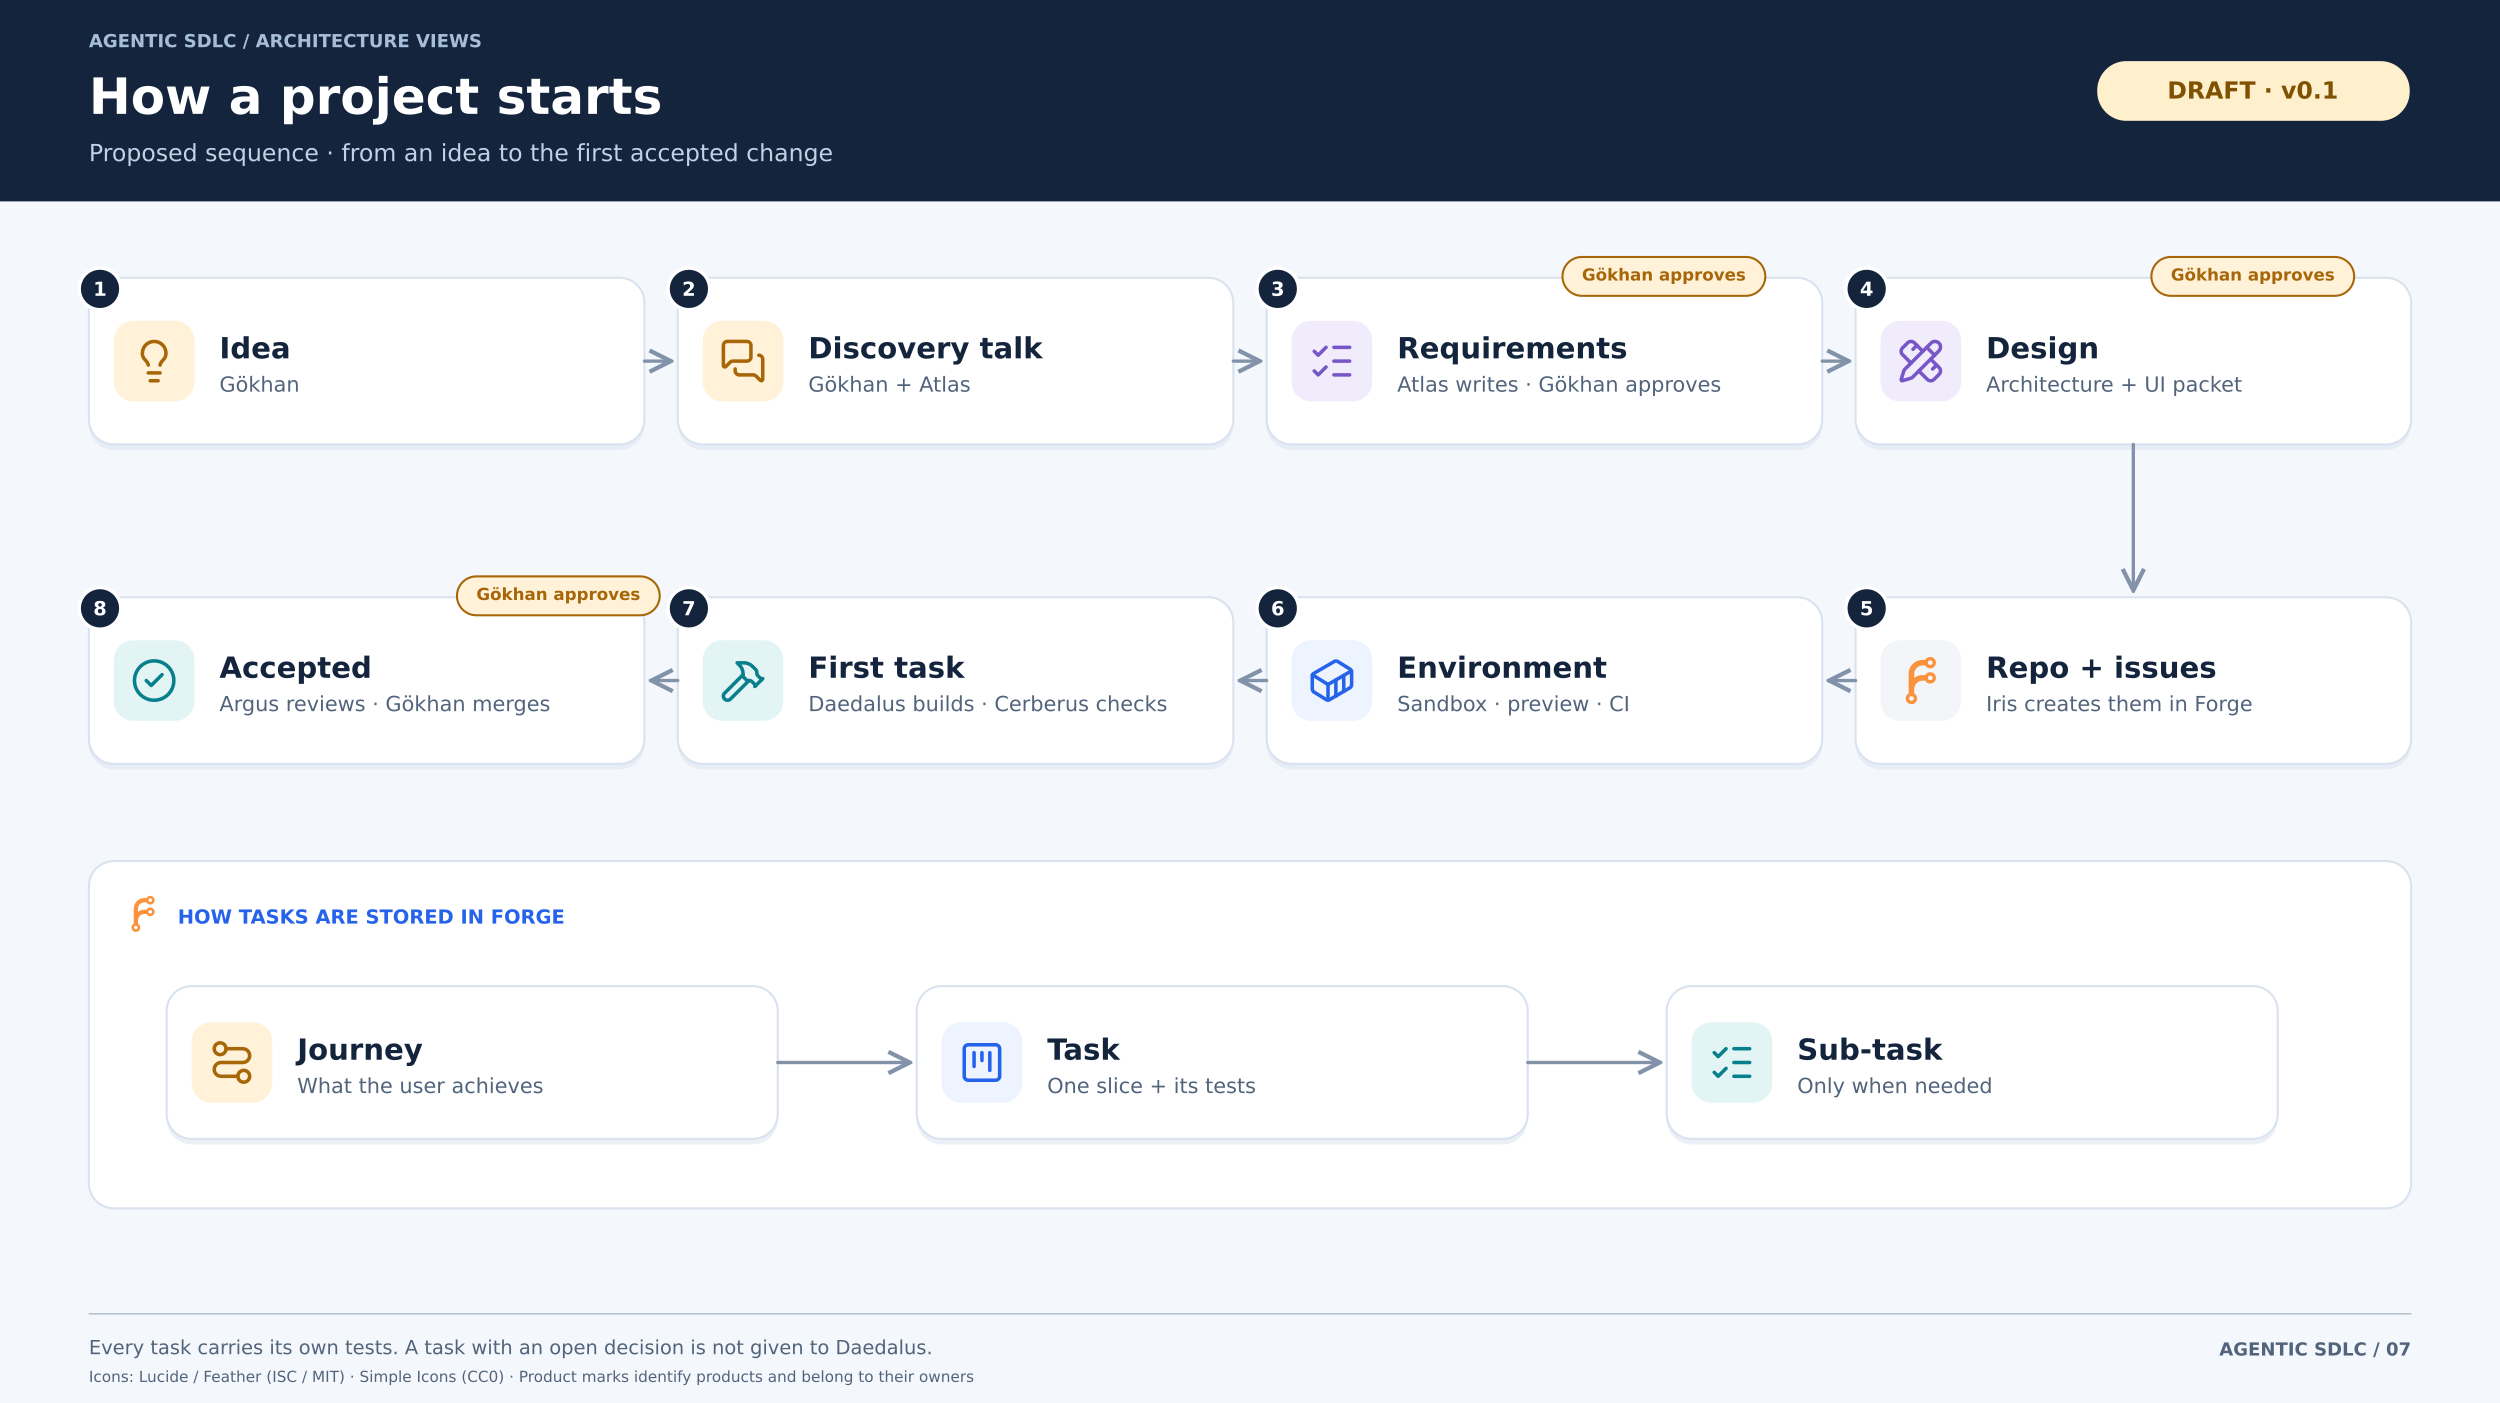
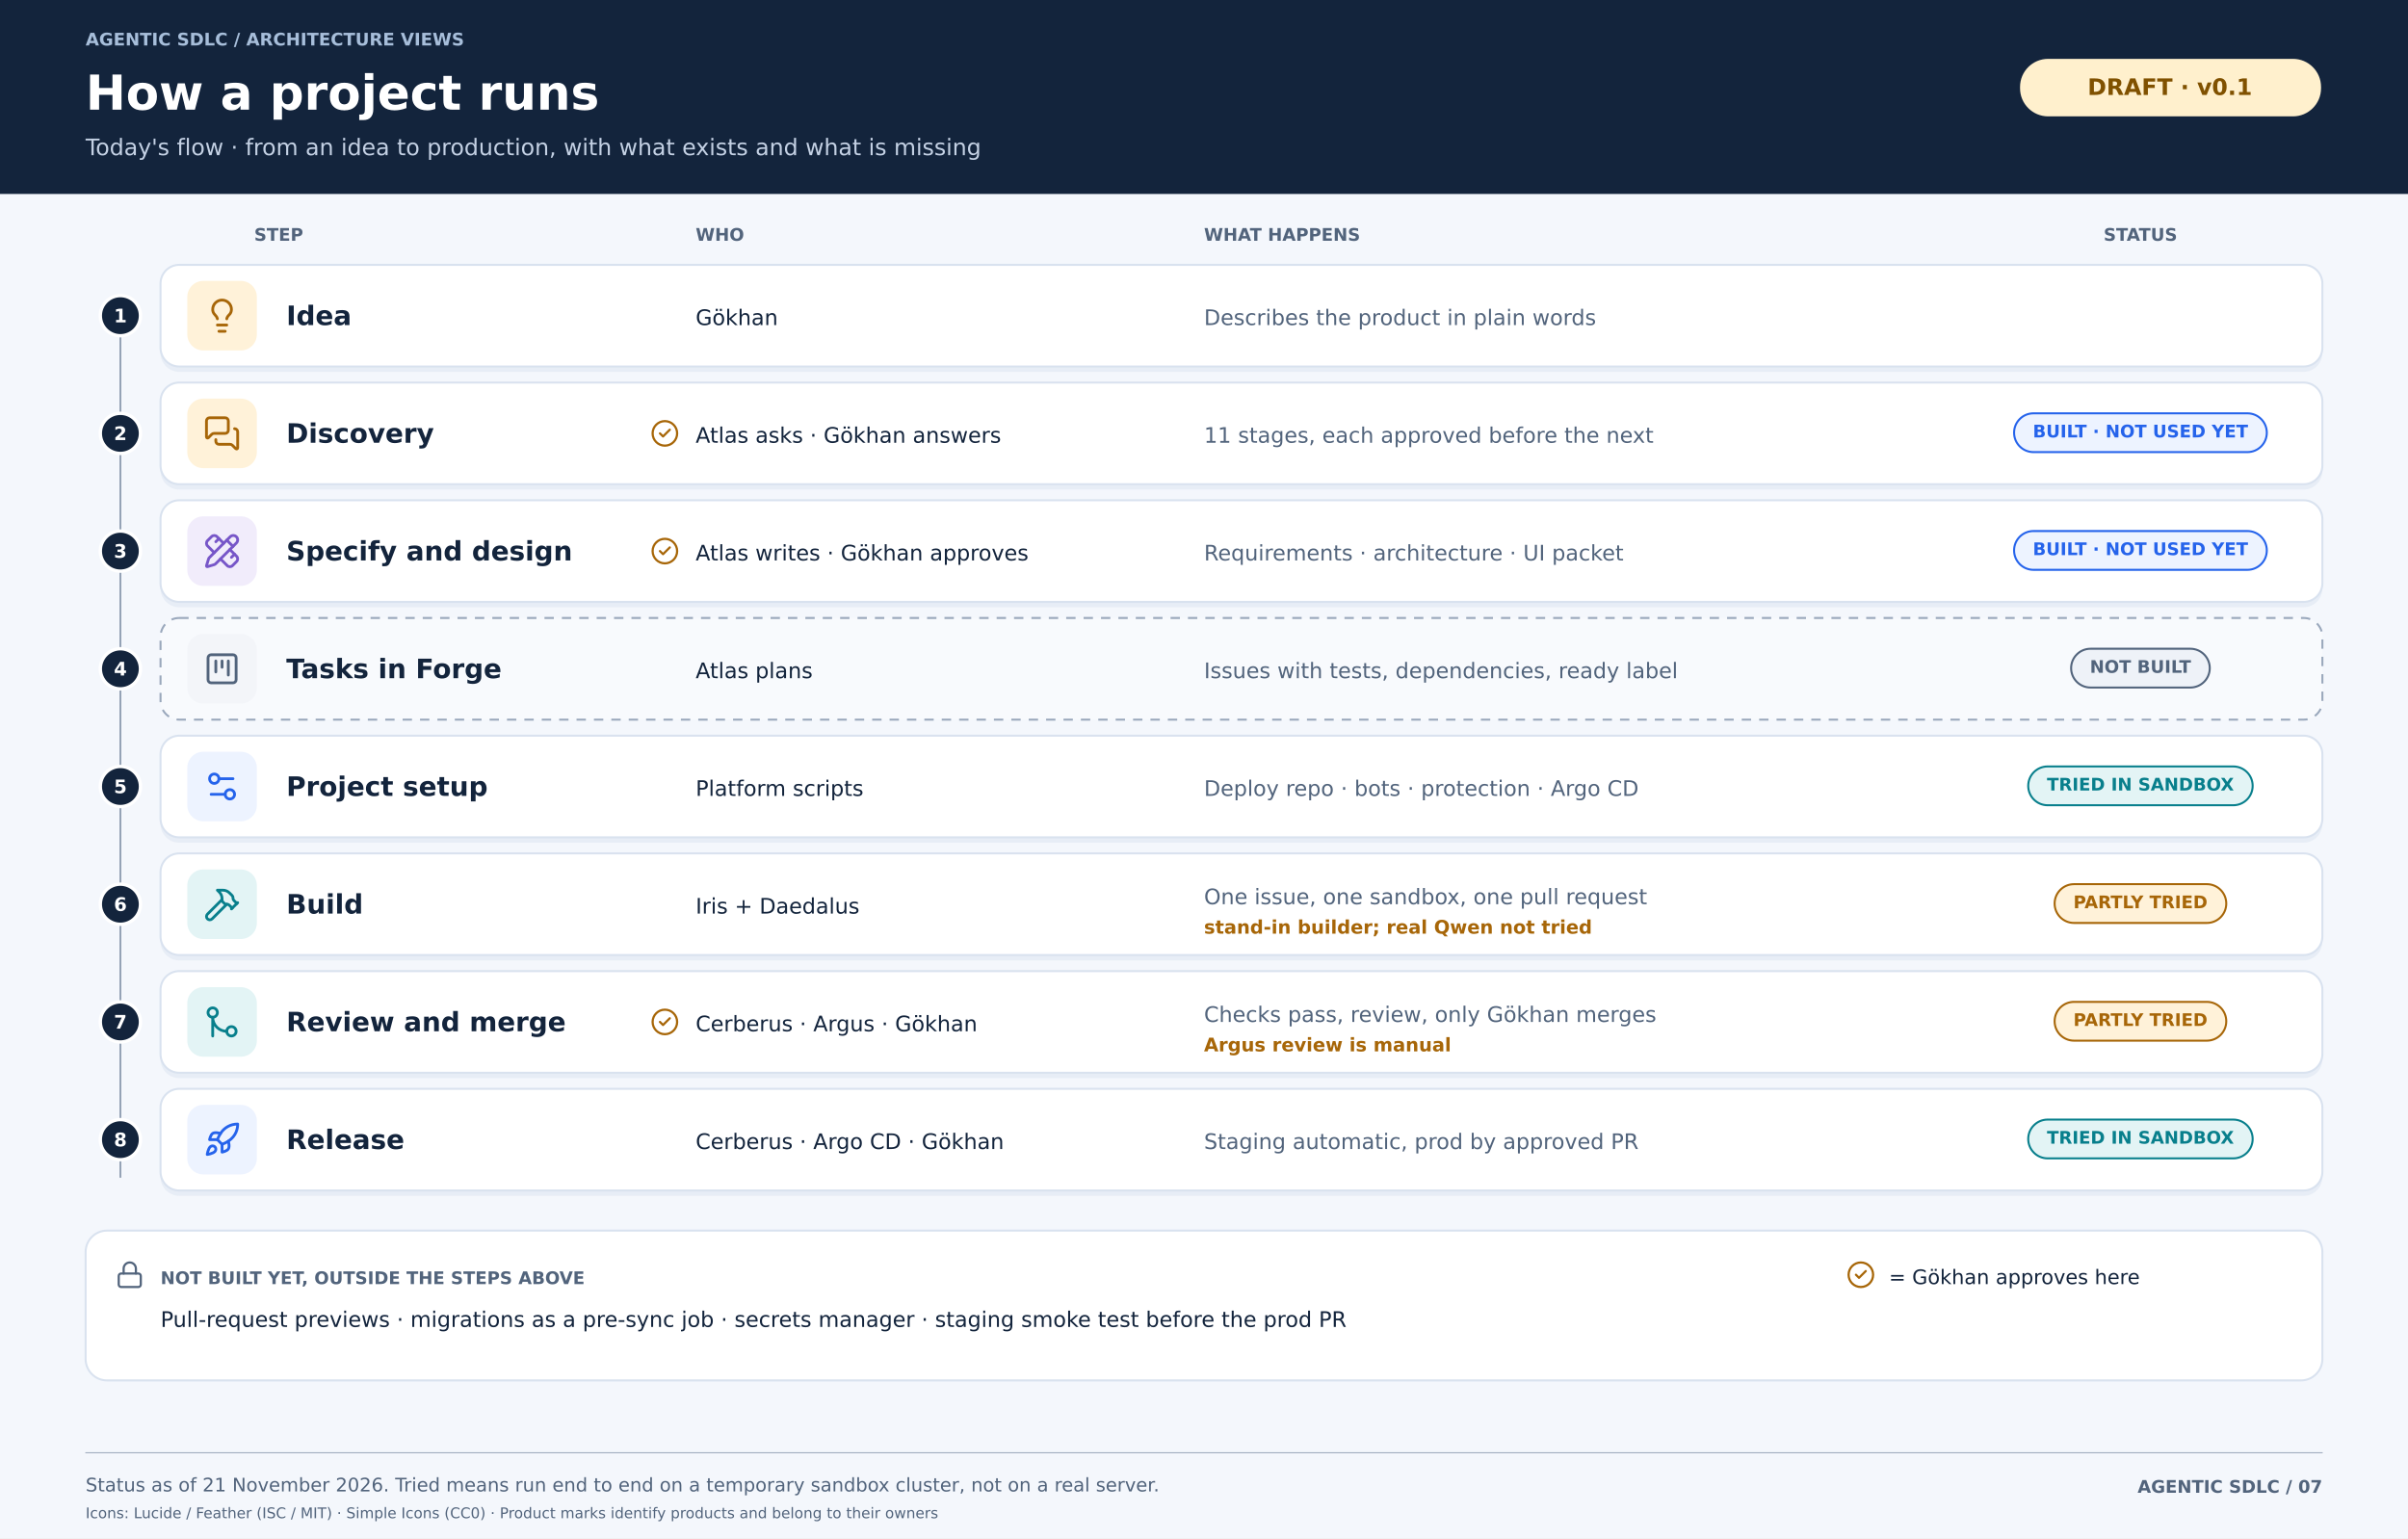
- <svg xmlns="http://www.w3.org/2000/svg" width="1800" height="1010" viewBox="0 0 1800 1010" role="img" aria-labelledby="title desc">
+ <svg xmlns="http://www.w3.org/2000/svg" width="1800" height="1150" viewBox="0 0 1800 1150" role="img" aria-labelledby="title desc">
  <defs>
    <marker id="blue" viewBox="0 0 10 10" refX="9" refY="5" markerWidth="8" markerHeight="8" orient="auto-start-reverse">
      <path d="M 1 1 L 9 5 L 1 9" fill="none" stroke="#2563EB" stroke-width="1.6" />
    </marker>
    <marker id="teal" viewBox="0 0 10 10" refX="9" refY="5" markerWidth="8" markerHeight="8" orient="auto-start-reverse">
      <path d="M 1 1 L 9 5 L 1 9" fill="none" stroke="#087F8C" stroke-width="1.6" />
    </marker>
    <marker id="purple" viewBox="0 0 10 10" refX="9" refY="5" markerWidth="8" markerHeight="8" orient="auto-start-reverse">
      <path d="M 1 1 L 9 5 L 1 9" fill="none" stroke="#7756C8" stroke-width="1.6" />
    </marker>
    <marker id="gray" viewBox="0 0 10 10" refX="9" refY="5" markerWidth="8" markerHeight="8" orient="auto-start-reverse">
      <path d="M 1 1 L 9 5 L 1 9" fill="none" stroke="#8292A8" stroke-width="1.6" />
    </marker>
    <marker id="amber" viewBox="0 0 10 10" refX="9" refY="5" markerWidth="8" markerHeight="8" orient="auto-start-reverse">
      <path d="M 1 1 L 9 5 L 1 9" fill="none" stroke="#A76608" stroke-width="1.6" />
    </marker>
  </defs>
-   <rect x="0" y="0" width="1800" height="1010" rx="0" fill="#F4F7FC" stroke="none" stroke-width="1.5" />
+   <rect x="0" y="0" width="1800" height="1150" rx="0" fill="#F4F7FC" stroke="none" stroke-width="1.5" />
  <rect x="0" y="0" width="1800" height="145" rx="0" fill="#13243C" stroke="none" stroke-width="1.5" />
  <text x="64" y="34" font-family="DejaVu Sans, sans-serif" font-size="13" fill="#A7BEDA" font-weight="700" text-anchor="start">AGENTIC SDLC  /  ARCHITECTURE VIEWS</text>
-   <text x="64" y="82" font-family="DejaVu Sans, sans-serif" font-size="36" fill="#FFFFFF" font-weight="700" text-anchor="start">How a project starts</text>
-   <text x="64" y="116" font-family="DejaVu Sans, sans-serif" font-size="17" fill="#C4D1E4" font-weight="400" text-anchor="start">Proposed sequence · from an idea to the first accepted change</text>
+   <text x="64" y="82" font-family="DejaVu Sans, sans-serif" font-size="36" fill="#FFFFFF" font-weight="700" text-anchor="start">How a project runs</text>
+   <text x="64" y="116" font-family="DejaVu Sans, sans-serif" font-size="17" fill="#C4D1E4" font-weight="400" text-anchor="start">Today's flow · from an idea to production, with what exists and what is missing</text>
  <rect x="1510" y="44" width="225" height="43" rx="21" fill="#FFF0CD" stroke="none" stroke-width="1.5" />
  <text x="1622" y="71" font-family="DejaVu Sans, sans-serif" font-size="17" fill="#805100" font-weight="700" text-anchor="middle">DRAFT · v0.1</text>
-   <rect x="64" y="204" width="400" height="120" rx="18" fill="#E1E8F2" opacity=".65" />
-   <rect x="64" y="200" width="400" height="120" rx="18" fill="#FFFFFF" stroke="#D9E2EF" stroke-width="1.5" />
-   <rect x="82" y="231.0" width="58" height="58" rx="14" fill="#FFF2D9" stroke="none" stroke-width="1.5" />
-   <svg x="94" y="243.0" width="34" height="34" viewBox="0 0 24 24" fill="none" stroke="#A76608" stroke-width="1.8" stroke-linecap="round" stroke-linejoin="round">
+   <text x="190" y="180" font-family="DejaVu Sans, sans-serif" font-size="13" fill="#52647C" font-weight="700" text-anchor="start">STEP</text>
+   <text x="520" y="180" font-family="DejaVu Sans, sans-serif" font-size="13" fill="#52647C" font-weight="700" text-anchor="start">WHO</text>
+   <text x="900" y="180" font-family="DejaVu Sans, sans-serif" font-size="13" fill="#52647C" font-weight="700" text-anchor="start">WHAT HAPPENS</text>
+   <text x="1600" y="180" font-family="DejaVu Sans, sans-serif" font-size="13" fill="#52647C" font-weight="700" text-anchor="middle">STATUS</text>
+   <path d="M90 230 V880" fill="none" stroke="#8292A8" stroke-width="1.2" stroke-linecap="round" stroke-linejoin="round" />
+   <rect x="120" y="202" width="1616" height="76" rx="14" fill="#E1E8F2" opacity=".65" />
+   <rect x="120" y="198" width="1616" height="76" rx="14" fill="#FFFFFF" stroke="#D9E2EF" stroke-width="1.5" />
+   <circle cx="90" cy="236" r="15" fill="#13243C" stroke="#FFFFFF" stroke-width="2.5" />
+   <text x="90" y="241" font-family="DejaVu Sans, sans-serif" font-size="14" fill="#FFFFFF" font-weight="700" text-anchor="middle">1</text>
+   <rect x="140" y="210" width="52" height="52" rx="12" fill="#FFF2D9" stroke="none" stroke-width="1.5" />
+   <svg x="152" y="222" width="28" height="28" viewBox="0 0 24 24" fill="none" stroke="#A76608" stroke-width="1.8" stroke-linecap="round" stroke-linejoin="round">
    <path d="M15 14c.2-1 .7-1.7 1.5-2.5 1-.9 1.5-2.2 1.5-3.5A6 6 0 0 0 6 8c0 1 .2 2.2 1.5 3.5.7.7 1.3 1.5 1.5 2.5" />
    <path d="M9 18h6" />
    <path d="M10 22h4" />
  </svg>
-   <text x="158" y="258.0" font-family="DejaVu Sans, sans-serif" font-size="21" fill="#13243C" font-weight="700" text-anchor="start">Idea</text>
-   <text x="158" y="282.0" font-family="DejaVu Sans, sans-serif" font-size="15" fill="#52647C" font-weight="400" text-anchor="start">Gökhan</text>
-   <circle cx="72" cy="208" r="15" fill="#13243C" stroke="#FFFFFF" stroke-width="2.5" />
-   <text x="72" y="213" font-family="DejaVu Sans, sans-serif" font-size="14" fill="#FFFFFF" font-weight="700" text-anchor="middle">1</text>
-   <rect x="488" y="204" width="400" height="120" rx="18" fill="#E1E8F2" opacity=".65" />
-   <rect x="488" y="200" width="400" height="120" rx="18" fill="#FFFFFF" stroke="#D9E2EF" stroke-width="1.5" />
-   <rect x="506" y="231.0" width="58" height="58" rx="14" fill="#FFF2D9" stroke="none" stroke-width="1.5" />
-   <svg x="518" y="243.0" width="34" height="34" viewBox="0 0 24 24" fill="none" stroke="#A76608" stroke-width="1.8" stroke-linecap="round" stroke-linejoin="round">
+   <text x="214" y="243" font-family="DejaVu Sans, sans-serif" font-size="20" fill="#13243C" font-weight="700" text-anchor="start">Idea</text>
+   <text x="520" y="243" font-family="DejaVu Sans, sans-serif" font-size="16" fill="#13243C" font-weight="400" text-anchor="start">Gökhan</text>
+   <text x="900" y="243" font-family="DejaVu Sans, sans-serif" font-size="16" fill="#52647C" font-weight="400" text-anchor="start">Describes the product in plain words</text>
+   <rect x="120" y="290" width="1616" height="76" rx="14" fill="#E1E8F2" opacity=".65" />
+   <rect x="120" y="286" width="1616" height="76" rx="14" fill="#FFFFFF" stroke="#D9E2EF" stroke-width="1.5" />
+   <circle cx="90" cy="324" r="15" fill="#13243C" stroke="#FFFFFF" stroke-width="2.5" />
+   <text x="90" y="329" font-family="DejaVu Sans, sans-serif" font-size="14" fill="#FFFFFF" font-weight="700" text-anchor="middle">2</text>
+   <rect x="140" y="298" width="52" height="52" rx="12" fill="#FFF2D9" stroke="none" stroke-width="1.5" />
+   <svg x="152" y="310" width="28" height="28" viewBox="0 0 24 24" fill="none" stroke="#A76608" stroke-width="1.8" stroke-linecap="round" stroke-linejoin="round">
    <path d="M16 10a2 2 0 0 1-2 2H6.828a2 2 0 0 0-1.414.586l-2.202 2.202A.71.71 0 0 1 2 14.286V4a2 2 0 0 1 2-2h10a2 2 0 0 1 2 2z" />
    <path d="M20 9a2 2 0 0 1 2 2v10.286a.71.71 0 0 1-1.212.502l-2.202-2.202A2 2 0 0 0 17.172 19H10a2 2 0 0 1-2-2v-1" />
  </svg>
-   <text x="582" y="258.0" font-family="DejaVu Sans, sans-serif" font-size="21" fill="#13243C" font-weight="700" text-anchor="start">Discovery talk</text>
-   <text x="582" y="282.0" font-family="DejaVu Sans, sans-serif" font-size="15" fill="#52647C" font-weight="400" text-anchor="start">Gökhan + Atlas</text>
-   <circle cx="496" cy="208" r="15" fill="#13243C" stroke="#FFFFFF" stroke-width="2.5" />
-   <text x="496" y="213" font-family="DejaVu Sans, sans-serif" font-size="14" fill="#FFFFFF" font-weight="700" text-anchor="middle">2</text>
-   <rect x="912" y="204" width="400" height="120" rx="18" fill="#E1E8F2" opacity=".65" />
-   <rect x="912" y="200" width="400" height="120" rx="18" fill="#FFFFFF" stroke="#D9E2EF" stroke-width="1.5" />
-   <rect x="930" y="231.0" width="58" height="58" rx="14" fill="#F1ECFB" stroke="none" stroke-width="1.5" />
-   <svg x="942" y="243.0" width="34" height="34" viewBox="0 0 24 24" fill="none" stroke="#7756C8" stroke-width="1.8" stroke-linecap="round" stroke-linejoin="round">
-     <path d="M13 5h8" />
-     <path d="M13 12h8" />
-     <path d="M13 19h8" />
-     <path d="m3 17 2 2 4-4" />
-     <path d="m3 7 2 2 4-4" />
-   </svg>
-   <text x="1006" y="258.0" font-family="DejaVu Sans, sans-serif" font-size="21" fill="#13243C" font-weight="700" text-anchor="start">Requirements</text>
-   <text x="1006" y="282.0" font-family="DejaVu Sans, sans-serif" font-size="15" fill="#52647C" font-weight="400" text-anchor="start">Atlas writes · Gökhan approves</text>
-   <circle cx="920" cy="208" r="15" fill="#13243C" stroke="#FFFFFF" stroke-width="2.5" />
-   <text x="920" y="213" font-family="DejaVu Sans, sans-serif" font-size="14" fill="#FFFFFF" font-weight="700" text-anchor="middle">3</text>
-   <rect x="1336" y="204" width="400" height="120" rx="18" fill="#E1E8F2" opacity=".65" />
-   <rect x="1336" y="200" width="400" height="120" rx="18" fill="#FFFFFF" stroke="#D9E2EF" stroke-width="1.5" />
-   <rect x="1354" y="231.0" width="58" height="58" rx="14" fill="#F1ECFB" stroke="none" stroke-width="1.5" />
-   <svg x="1366" y="243.0" width="34" height="34" viewBox="0 0 24 24" fill="none" stroke="#7756C8" stroke-width="1.8" stroke-linecap="round" stroke-linejoin="round">
+   <text x="214" y="331" font-family="DejaVu Sans, sans-serif" font-size="20" fill="#13243C" font-weight="700" text-anchor="start">Discovery</text>
+   <text x="520" y="331" font-family="DejaVu Sans, sans-serif" font-size="16" fill="#13243C" font-weight="400" text-anchor="start">Atlas asks · Gökhan answers</text>
+   <text x="900" y="331" font-family="DejaVu Sans, sans-serif" font-size="16" fill="#52647C" font-weight="400" text-anchor="start">11 stages, each approved before the next</text>
+   <rect x="1505.539" y="309" width="188.922" height="29" rx="14.5" fill="#EDF3FF" stroke="#2563EB" stroke-width="1.5" />
+   <text x="1600" y="327" font-family="DejaVu Sans, sans-serif" font-size="13" fill="#2563EB" font-weight="700" text-anchor="middle">BUILT · NOT USED YET</text>
+   <rect x="120" y="378" width="1616" height="76" rx="14" fill="#E1E8F2" opacity=".65" />
+   <rect x="120" y="374" width="1616" height="76" rx="14" fill="#FFFFFF" stroke="#D9E2EF" stroke-width="1.5" />
+   <circle cx="90" cy="412" r="15" fill="#13243C" stroke="#FFFFFF" stroke-width="2.5" />
+   <text x="90" y="417" font-family="DejaVu Sans, sans-serif" font-size="14" fill="#FFFFFF" font-weight="700" text-anchor="middle">3</text>
+   <rect x="140" y="386" width="52" height="52" rx="12" fill="#F1ECFB" stroke="none" stroke-width="1.5" />
+   <svg x="152" y="398" width="28" height="28" viewBox="0 0 24 24" fill="none" stroke="#7756C8" stroke-width="1.8" stroke-linecap="round" stroke-linejoin="round">
    <path d="M13 7 8.7 2.7a2.41 2.41 0 0 0-3.4 0L2.7 5.3a2.41 2.41 0 0 0 0 3.4L7 13" />
    <path d="m8 6 2-2" />
    <path d="m18 16 2-2" />
    <path d="m17 11 4.3 4.3c.94.94.94 2.46 0 3.4l-2.6 2.6c-.94.94-2.46.94-3.4 0L11 17" />
    <path d="M21.174 6.812a1 1 0 0 0-3.986-3.987L3.842 16.174a2 2 0 0 0-.5.83l-1.321 4.352a.5.5 0 0 0 .623.622l4.353-1.32a2 2 0 0 0 .83-.497z" />
    <path d="m15 5 4 4" />
  </svg>
-   <text x="1430" y="258.0" font-family="DejaVu Sans, sans-serif" font-size="21" fill="#13243C" font-weight="700" text-anchor="start">Design</text>
-   <text x="1430" y="282.0" font-family="DejaVu Sans, sans-serif" font-size="15" fill="#52647C" font-weight="400" text-anchor="start">Architecture + UI packet</text>
-   <circle cx="1344" cy="208" r="15" fill="#13243C" stroke="#FFFFFF" stroke-width="2.5" />
-   <text x="1344" y="213" font-family="DejaVu Sans, sans-serif" font-size="14" fill="#FFFFFF" font-weight="700" text-anchor="middle">4</text>
-   <rect x="1336" y="434" width="400" height="120" rx="18" fill="#E1E8F2" opacity=".65" />
-   <rect x="1336" y="430" width="400" height="120" rx="18" fill="#FFFFFF" stroke="#D9E2EF" stroke-width="1.5" />
-   <rect x="1354" y="461.0" width="58" height="58" rx="14" fill="#F3F5F9" stroke="none" stroke-width="1.5" />
-   <svg x="1366" y="473.0" width="34" height="34" viewBox="0 0 24 24" fill="#FB923C">
-     <path d="M16.777 0c1.602 0 2.9 1.299 2.9 2.901s-1.299 2.9-2.9 2.9c-1.085 0-2.031-.596-2.529-1.479H12.91c-2.332 0-4.227 1.872-4.265 4.195l-.001 2.118a7.076 7.076 0 0 1 4.148-1.421l.118-.001 1.339 0c.497-.883 1.443-1.479 2.529-1.479 1.602 0 2.9 1.299 2.9 2.901s-1.299 2.9-2.9 2.9c-1.085 0-2.031-.596-2.529-1.479H12.91c-2.332 0-4.227 1.872-4.265 4.195l-.001 2.319c.883.497 1.479 1.443 1.479 2.529 0 1.602-1.299 2.901-2.901 2.901-1.602 0-2.9-1.299-2.9-2.901 0-1.085.596-2.031 1.479-2.529l-0-9.983c0-3.887 3.119-7.045 6.992-7.108l.118-.001h1.339C14.746.596 15.692 0 16.777 0ZM7.223 19.905c-.66 0-1.194.535-1.194 1.194s.535 1.194 1.194 1.194 1.194-.535 1.194-1.194-.535-1.194-1.194-1.194Zm9.555-10.464c-.66 0-1.194.535-1.194 1.194s.535 1.194 1.194 1.194c.66 0 1.194-.535 1.194-1.194s-.535-1.194-1.194-1.194Zm0-7.735c-.66 0-1.194.535-1.194 1.194s.535 1.194 1.194 1.194c.66 0 1.194-.535 1.194-1.194s-.535-1.194-1.194-1.194Z" />
-   </svg>
-   <text x="1430" y="488.0" font-family="DejaVu Sans, sans-serif" font-size="21" fill="#13243C" font-weight="700" text-anchor="start">Repo + issues</text>
-   <text x="1430" y="512.0" font-family="DejaVu Sans, sans-serif" font-size="15" fill="#52647C" font-weight="400" text-anchor="start">Iris creates them in Forge</text>
-   <circle cx="1344" cy="438" r="15" fill="#13243C" stroke="#FFFFFF" stroke-width="2.5" />
-   <text x="1344" y="443" font-family="DejaVu Sans, sans-serif" font-size="14" fill="#FFFFFF" font-weight="700" text-anchor="middle">5</text>
-   <rect x="912" y="434" width="400" height="120" rx="18" fill="#E1E8F2" opacity=".65" />
-   <rect x="912" y="430" width="400" height="120" rx="18" fill="#FFFFFF" stroke="#D9E2EF" stroke-width="1.5" />
-   <rect x="930" y="461.0" width="58" height="58" rx="14" fill="#EDF3FF" stroke="none" stroke-width="1.5" />
-   <svg x="942" y="473.0" width="34" height="34" viewBox="0 0 24 24" fill="none" stroke="#2563EB" stroke-width="1.8" stroke-linecap="round" stroke-linejoin="round">
-     <path d="M22 7.7c0-.6-.4-1.2-.8-1.5l-6.3-3.9a1.72 1.72 0 0 0-1.7 0l-10.3 6c-.5.2-.9.8-.9 1.4v6.6c0 .5.4 1.2.8 1.5l6.3 3.9a1.72 1.72 0 0 0 1.7 0l10.3-6c.5-.3.9-1 .9-1.5Z" />
-     <path d="M10 21.9V14L2.1 9.1" />
-     <path d="m10 14 11.9-6.9" />
-     <path d="M14 19.8v-8.1" />
-     <path d="M18 17.5V9.4" />
-   </svg>
-   <text x="1006" y="488.0" font-family="DejaVu Sans, sans-serif" font-size="21" fill="#13243C" font-weight="700" text-anchor="start">Environment</text>
-   <text x="1006" y="512.0" font-family="DejaVu Sans, sans-serif" font-size="15" fill="#52647C" font-weight="400" text-anchor="start">Sandbox · preview · CI</text>
-   <circle cx="920" cy="438" r="15" fill="#13243C" stroke="#FFFFFF" stroke-width="2.5" />
-   <text x="920" y="443" font-family="DejaVu Sans, sans-serif" font-size="14" fill="#FFFFFF" font-weight="700" text-anchor="middle">6</text>
-   <rect x="488" y="434" width="400" height="120" rx="18" fill="#E1E8F2" opacity=".65" />
-   <rect x="488" y="430" width="400" height="120" rx="18" fill="#FFFFFF" stroke="#D9E2EF" stroke-width="1.5" />
-   <rect x="506" y="461.0" width="58" height="58" rx="14" fill="#E3F4F5" stroke="none" stroke-width="1.5" />
-   <svg x="518" y="473.0" width="34" height="34" viewBox="0 0 24 24" fill="none" stroke="#087F8C" stroke-width="1.8" stroke-linecap="round" stroke-linejoin="round">
-     <path d="m15 12-9.373 9.373a1 1 0 0 1-3.001-3L12 9" />
-     <path d="m18 15 4-4" />
-     <path d="m21.5 11.5-1.914-1.914A2 2 0 0 1 19 8.172v-.344a2 2 0 0 0-.586-1.414l-1.657-1.657A6 6 0 0 0 12.516 3H9l1.243 1.243A6 6 0 0 1 12 8.485V10l2 2h1.172a2 2 0 0 1 1.414.586L18.5 14.5" />
-   </svg>
-   <text x="582" y="488.0" font-family="DejaVu Sans, sans-serif" font-size="21" fill="#13243C" font-weight="700" text-anchor="start">First task</text>
-   <text x="582" y="512.0" font-family="DejaVu Sans, sans-serif" font-size="15" fill="#52647C" font-weight="400" text-anchor="start">Daedalus builds · Cerberus checks</text>
-   <circle cx="496" cy="438" r="15" fill="#13243C" stroke="#FFFFFF" stroke-width="2.5" />
-   <text x="496" y="443" font-family="DejaVu Sans, sans-serif" font-size="14" fill="#FFFFFF" font-weight="700" text-anchor="middle">7</text>
-   <rect x="64" y="434" width="400" height="120" rx="18" fill="#E1E8F2" opacity=".65" />
-   <rect x="64" y="430" width="400" height="120" rx="18" fill="#FFFFFF" stroke="#D9E2EF" stroke-width="1.5" />
-   <rect x="82" y="461.0" width="58" height="58" rx="14" fill="#E3F4F5" stroke="none" stroke-width="1.5" />
-   <svg x="94" y="473.0" width="34" height="34" viewBox="0 0 24 24" fill="none" stroke="#087F8C" stroke-width="1.8" stroke-linecap="round" stroke-linejoin="round">
-     <circle cx="12" cy="12" r="10" />
-     <path d="m16 9-5.5 5.5L8 12" />
-   </svg>
-   <text x="158" y="488.0" font-family="DejaVu Sans, sans-serif" font-size="21" fill="#13243C" font-weight="700" text-anchor="start">Accepted</text>
-   <text x="158" y="512.0" font-family="DejaVu Sans, sans-serif" font-size="15" fill="#52647C" font-weight="400" text-anchor="start">Argus reviews · Gökhan merges</text>
-   <circle cx="72" cy="438" r="15" fill="#13243C" stroke="#FFFFFF" stroke-width="2.5" />
-   <text x="72" y="443" font-family="DejaVu Sans, sans-serif" font-size="14" fill="#FFFFFF" font-weight="700" text-anchor="middle">8</text>
-   <path d="M464 260 H483" fill="none" stroke="#8292A8" stroke-width="2.4" stroke-linecap="round" stroke-linejoin="round" marker-end="url(#gray)" />
-   <path d="M1336 490 H1317" fill="none" stroke="#8292A8" stroke-width="2.4" stroke-linecap="round" stroke-linejoin="round" marker-end="url(#gray)" />
-   <path d="M888 260 H907" fill="none" stroke="#8292A8" stroke-width="2.4" stroke-linecap="round" stroke-linejoin="round" marker-end="url(#gray)" />
-   <path d="M912 490 H893" fill="none" stroke="#8292A8" stroke-width="2.4" stroke-linecap="round" stroke-linejoin="round" marker-end="url(#gray)" />
-   <path d="M1312 260 H1331" fill="none" stroke="#8292A8" stroke-width="2.4" stroke-linecap="round" stroke-linejoin="round" marker-end="url(#gray)" />
-   <path d="M488 490 H469" fill="none" stroke="#8292A8" stroke-width="2.4" stroke-linecap="round" stroke-linejoin="round" marker-end="url(#gray)" />
-   <path d="M1536 320 V425" fill="none" stroke="#8292A8" stroke-width="2.4" stroke-linecap="round" stroke-linejoin="round" marker-end="url(#gray)" />
-   <rect x="1125.0" y="185" width="146.0" height="28" rx="14.0" fill="#FFF2D9" stroke="#A76608" stroke-width="1.5" />
-   <text x="1198" y="202" font-family="DejaVu Sans, sans-serif" font-size="12" fill="#A76608" font-weight="700" text-anchor="middle">Gökhan approves</text>
-   <rect x="1549.0" y="185" width="146.0" height="28" rx="14.0" fill="#FFF2D9" stroke="#A76608" stroke-width="1.5" />
-   <text x="1622" y="202" font-family="DejaVu Sans, sans-serif" font-size="12" fill="#A76608" font-weight="700" text-anchor="middle">Gökhan approves</text>
-   <rect x="329.0" y="415" width="146.0" height="28" rx="14.0" fill="#FFF2D9" stroke="#A76608" stroke-width="1.5" />
-   <text x="402" y="432" font-family="DejaVu Sans, sans-serif" font-size="12" fill="#A76608" font-weight="700" text-anchor="middle">Gökhan approves</text>
-   <rect x="64" y="620" width="1672" height="250" rx="18" fill="#FFFFFF" stroke="#D9E2EF" stroke-width="1.5" />
-   <svg x="90" y="645" width="26" height="26" viewBox="0 0 24 24" fill="#FB923C">
-     <path d="M16.777 0c1.602 0 2.9 1.299 2.9 2.901s-1.299 2.9-2.9 2.9c-1.085 0-2.031-.596-2.529-1.479H12.91c-2.332 0-4.227 1.872-4.265 4.195l-.001 2.118a7.076 7.076 0 0 1 4.148-1.421l.118-.001 1.339 0c.497-.883 1.443-1.479 2.529-1.479 1.602 0 2.9 1.299 2.9 2.901s-1.299 2.9-2.9 2.9c-1.085 0-2.031-.596-2.529-1.479H12.91c-2.332 0-4.227 1.872-4.265 4.195l-.001 2.319c.883.497 1.479 1.443 1.479 2.529 0 1.602-1.299 2.901-2.901 2.901-1.602 0-2.9-1.299-2.9-2.901 0-1.085.596-2.031 1.479-2.529l-0-9.983c0-3.887 3.119-7.045 6.992-7.108l.118-.001h1.339C14.746.596 15.692 0 16.777 0ZM7.223 19.905c-.66 0-1.194.535-1.194 1.194s.535 1.194 1.194 1.194 1.194-.535 1.194-1.194-.535-1.194-1.194-1.194Zm9.555-10.464c-.66 0-1.194.535-1.194 1.194s.535 1.194 1.194 1.194c.66 0 1.194-.535 1.194-1.194s-.535-1.194-1.194-1.194Zm0-7.735c-.66 0-1.194.535-1.194 1.194s.535 1.194 1.194 1.194c.66 0 1.194-.535 1.194-1.194s-.535-1.194-1.194-1.194Z" />
-   </svg>
-   <text x="128" y="665" font-family="DejaVu Sans, sans-serif" font-size="14" fill="#2563EB" font-weight="700" text-anchor="start">HOW TASKS ARE STORED IN FORGE</text>
-   <rect x="120" y="714" width="440" height="110" rx="18" fill="#E1E8F2" opacity=".65" />
-   <rect x="120" y="710" width="440" height="110" rx="18" fill="#FFFFFF" stroke="#D9E2EF" stroke-width="1.5" />
-   <rect x="138" y="736.0" width="58" height="58" rx="14" fill="#FFF2D9" stroke="none" stroke-width="1.5" />
-   <svg x="150" y="748.0" width="34" height="34" viewBox="0 0 24 24" fill="none" stroke="#A76608" stroke-width="1.8" stroke-linecap="round" stroke-linejoin="round">
-     <path d="M9 5h8.5a1 1 0 010 7h-11a1 1 0 000 7H15" />
-     <circle cx="18" cy="19" r="3" />
-     <circle cx="6" cy="5" r="3" />
-   </svg>
-   <text x="214" y="763.0" font-family="DejaVu Sans, sans-serif" font-size="21" fill="#13243C" font-weight="700" text-anchor="start">Journey</text>
-   <text x="214" y="787.0" font-family="DejaVu Sans, sans-serif" font-size="15" fill="#52647C" font-weight="400" text-anchor="start">What the user achieves</text>
-   <rect x="660" y="714" width="440" height="110" rx="18" fill="#E1E8F2" opacity=".65" />
-   <rect x="660" y="710" width="440" height="110" rx="18" fill="#FFFFFF" stroke="#D9E2EF" stroke-width="1.5" />
-   <rect x="678" y="736.0" width="58" height="58" rx="14" fill="#EDF3FF" stroke="none" stroke-width="1.5" />
-   <svg x="690" y="748.0" width="34" height="34" viewBox="0 0 24 24" fill="none" stroke="#2563EB" stroke-width="1.8" stroke-linecap="round" stroke-linejoin="round">
+   <text x="214" y="419" font-family="DejaVu Sans, sans-serif" font-size="20" fill="#13243C" font-weight="700" text-anchor="start">Specify and design</text>
+   <text x="520" y="419" font-family="DejaVu Sans, sans-serif" font-size="16" fill="#13243C" font-weight="400" text-anchor="start">Atlas writes · Gökhan approves</text>
+   <text x="900" y="419" font-family="DejaVu Sans, sans-serif" font-size="16" fill="#52647C" font-weight="400" text-anchor="start">Requirements · architecture · UI packet</text>
+   <rect x="1505.539" y="397" width="188.922" height="29" rx="14.5" fill="#EDF3FF" stroke="#2563EB" stroke-width="1.5" />
+   <text x="1600" y="415" font-family="DejaVu Sans, sans-serif" font-size="13" fill="#2563EB" font-weight="700" text-anchor="middle">BUILT · NOT USED YET</text>
+   <rect x="120" y="462" width="1616" height="76" rx="14" fill="#F8FAFD" stroke="#9AA8BC" stroke-width="1.5" stroke-dasharray="7 6" />
+   <circle cx="90" cy="500" r="15" fill="#13243C" stroke="#FFFFFF" stroke-width="2.5" />
+   <text x="90" y="505" font-family="DejaVu Sans, sans-serif" font-size="14" fill="#FFFFFF" font-weight="700" text-anchor="middle">4</text>
+   <rect x="140" y="474" width="52" height="52" rx="12" fill="#F3F5F9" stroke="none" stroke-width="1.5" />
+   <svg x="152" y="486" width="28" height="28" viewBox="0 0 24 24" fill="none" stroke="#52647C" stroke-width="1.8" stroke-linecap="round" stroke-linejoin="round">
    <rect width="18" height="18" x="3" y="3" rx="2" />
    <path d="M8 7v7" />
    <path d="M12 7v4" />
    <path d="M16 7v9" />
  </svg>
-   <text x="754" y="763.0" font-family="DejaVu Sans, sans-serif" font-size="21" fill="#13243C" font-weight="700" text-anchor="start">Task</text>
-   <text x="754" y="787.0" font-family="DejaVu Sans, sans-serif" font-size="15" fill="#52647C" font-weight="400" text-anchor="start">One slice + its tests</text>
-   <rect x="1200" y="714" width="440" height="110" rx="18" fill="#E1E8F2" opacity=".65" />
-   <rect x="1200" y="710" width="440" height="110" rx="18" fill="#FFFFFF" stroke="#D9E2EF" stroke-width="1.5" />
-   <rect x="1218" y="736.0" width="58" height="58" rx="14" fill="#E3F4F5" stroke="none" stroke-width="1.5" />
-   <svg x="1230" y="748.0" width="34" height="34" viewBox="0 0 24 24" fill="none" stroke="#087F8C" stroke-width="1.8" stroke-linecap="round" stroke-linejoin="round">
-     <path d="M13 5h8" />
-     <path d="M13 12h8" />
-     <path d="M13 19h8" />
-     <path d="m3 17 2 2 4-4" />
-     <path d="m3 7 2 2 4-4" />
+   <text x="214" y="507" font-family="DejaVu Sans, sans-serif" font-size="20" fill="#13243C" font-weight="700" text-anchor="start">Tasks in Forge</text>
+   <text x="520" y="507" font-family="DejaVu Sans, sans-serif" font-size="16" fill="#13243C" font-weight="400" text-anchor="start">Atlas plans</text>
+   <text x="900" y="507" font-family="DejaVu Sans, sans-serif" font-size="16" fill="#52647C" font-weight="400" text-anchor="start">Issues with tests, dependencies, ready label</text>
+   <rect x="1548.18" y="485" width="103.641" height="29" rx="14.5" fill="#EEF2F8" stroke="#52647C" stroke-width="1.5" />
+   <text x="1600" y="503" font-family="DejaVu Sans, sans-serif" font-size="13" fill="#52647C" font-weight="700" text-anchor="middle">NOT BUILT</text>
+   <rect x="120" y="554" width="1616" height="76" rx="14" fill="#E1E8F2" opacity=".65" />
+   <rect x="120" y="550" width="1616" height="76" rx="14" fill="#FFFFFF" stroke="#D9E2EF" stroke-width="1.5" />
+   <circle cx="90" cy="588" r="15" fill="#13243C" stroke="#FFFFFF" stroke-width="2.5" />
+   <text x="90" y="593" font-family="DejaVu Sans, sans-serif" font-size="14" fill="#FFFFFF" font-weight="700" text-anchor="middle">5</text>
+   <rect x="140" y="562" width="52" height="52" rx="12" fill="#EDF3FF" stroke="none" stroke-width="1.5" />
+   <svg x="152" y="574" width="28" height="28" viewBox="0 0 24 24" fill="none" stroke="#2563EB" stroke-width="1.8" stroke-linecap="round" stroke-linejoin="round">
+     <path d="M14 17H5" />
+     <path d="M19 7h-9" />
+     <circle cx="17" cy="17" r="3" />
+     <circle cx="7" cy="7" r="3" />
  </svg>
-   <text x="1294" y="763.0" font-family="DejaVu Sans, sans-serif" font-size="21" fill="#13243C" font-weight="700" text-anchor="start">Sub-task</text>
-   <text x="1294" y="787.0" font-family="DejaVu Sans, sans-serif" font-size="15" fill="#52647C" font-weight="400" text-anchor="start">Only when needed</text>
-   <path d="M560 765 H655" fill="none" stroke="#8292A8" stroke-width="2.4" stroke-linecap="round" stroke-linejoin="round" marker-end="url(#gray)" />
-   <path d="M1100 765 H1195" fill="none" stroke="#8292A8" stroke-width="2.4" stroke-linecap="round" stroke-linejoin="round" marker-end="url(#gray)" />
-   <path d="M64 946 H1736" fill="none" stroke="#8292A8" stroke-width="0.6" stroke-linecap="round" stroke-linejoin="round" />
-   <text x="64" y="975" font-family="DejaVu Sans, sans-serif" font-size="14" fill="#52647C" font-weight="400" text-anchor="start">Every task carries its own tests. A task with an open decision is not given to Daedalus.</text>
-   <text x="64" y="995" font-family="DejaVu Sans, sans-serif" font-size="11" fill="#52647C" font-weight="400" text-anchor="start">Icons: Lucide / Feather (ISC / MIT) · Simple Icons (CC0) · Product marks identify products and belong to their owners</text>
-   <text x="1736" y="976" font-family="DejaVu Sans, sans-serif" font-size="13" fill="#52647C" font-weight="700" text-anchor="end">AGENTIC SDLC  /  07</text>
+   <text x="214" y="595" font-family="DejaVu Sans, sans-serif" font-size="20" fill="#13243C" font-weight="700" text-anchor="start">Project setup</text>
+   <text x="520" y="595" font-family="DejaVu Sans, sans-serif" font-size="16" fill="#13243C" font-weight="400" text-anchor="start">Platform scripts</text>
+   <text x="900" y="595" font-family="DejaVu Sans, sans-serif" font-size="16" fill="#52647C" font-weight="400" text-anchor="start">Deploy repo · bots · protection · Argo CD</text>
+   <rect x="1516.109" y="573" width="167.781" height="29" rx="14.5" fill="#E3F4F5" stroke="#087F8C" stroke-width="1.5" />
+   <text x="1600" y="591" font-family="DejaVu Sans, sans-serif" font-size="13" fill="#087F8C" font-weight="700" text-anchor="middle">TRIED IN SANDBOX</text>
+   <rect x="120" y="642" width="1616" height="76" rx="14" fill="#E1E8F2" opacity=".65" />
+   <rect x="120" y="638" width="1616" height="76" rx="14" fill="#FFFFFF" stroke="#D9E2EF" stroke-width="1.5" />
+   <circle cx="90" cy="676" r="15" fill="#13243C" stroke="#FFFFFF" stroke-width="2.5" />
+   <text x="90" y="681" font-family="DejaVu Sans, sans-serif" font-size="14" fill="#FFFFFF" font-weight="700" text-anchor="middle">6</text>
+   <rect x="140" y="650" width="52" height="52" rx="12" fill="#E3F4F5" stroke="none" stroke-width="1.5" />
+   <svg x="152" y="662" width="28" height="28" viewBox="0 0 24 24" fill="none" stroke="#087F8C" stroke-width="1.8" stroke-linecap="round" stroke-linejoin="round">
+     <path d="m15 12-9.373 9.373a1 1 0 0 1-3.001-3L12 9" />
+     <path d="m18 15 4-4" />
+     <path d="m21.5 11.5-1.914-1.914A2 2 0 0 1 19 8.172v-.344a2 2 0 0 0-.586-1.414l-1.657-1.657A6 6 0 0 0 12.516 3H9l1.243 1.243A6 6 0 0 1 12 8.485V10l2 2h1.172a2 2 0 0 1 1.414.586L18.5 14.5" />
+   </svg>
+   <text x="214" y="683" font-family="DejaVu Sans, sans-serif" font-size="20" fill="#13243C" font-weight="700" text-anchor="start">Build</text>
+   <text x="520" y="683" font-family="DejaVu Sans, sans-serif" font-size="16" fill="#13243C" font-weight="400" text-anchor="start">Iris + Daedalus</text>
+   <text x="900" y="676" font-family="DejaVu Sans, sans-serif" font-size="16" fill="#52647C" font-weight="400" text-anchor="start">One issue, one sandbox, one pull request</text>
+   <text x="900" y="698" font-family="DejaVu Sans, sans-serif" font-size="14" fill="#A76608" font-weight="700" text-anchor="start">stand-in builder; real Qwen not tried</text>
+   <rect x="1535.844" y="661" width="128.312" height="29" rx="14.5" fill="#FFF2D9" stroke="#A76608" stroke-width="1.5" />
+   <text x="1600" y="679" font-family="DejaVu Sans, sans-serif" font-size="13" fill="#A76608" font-weight="700" text-anchor="middle">PARTLY TRIED</text>
+   <rect x="120" y="730" width="1616" height="76" rx="14" fill="#E1E8F2" opacity=".65" />
+   <rect x="120" y="726" width="1616" height="76" rx="14" fill="#FFFFFF" stroke="#D9E2EF" stroke-width="1.5" />
+   <circle cx="90" cy="764" r="15" fill="#13243C" stroke="#FFFFFF" stroke-width="2.5" />
+   <text x="90" y="769" font-family="DejaVu Sans, sans-serif" font-size="14" fill="#FFFFFF" font-weight="700" text-anchor="middle">7</text>
+   <rect x="140" y="738" width="52" height="52" rx="12" fill="#E3F4F5" stroke="none" stroke-width="1.5" />
+   <svg x="152" y="750" width="28" height="28" viewBox="0 0 24 24" fill="none" stroke="#087F8C" stroke-width="1.8" stroke-linecap="round" stroke-linejoin="round">
+     <circle cx="18" cy="18" r="3" />
+     <circle cx="6" cy="6" r="3" />
+     <path d="M6 21V9a9 9 0 0 0 9 9" />
+   </svg>
+   <text x="214" y="771" font-family="DejaVu Sans, sans-serif" font-size="20" fill="#13243C" font-weight="700" text-anchor="start">Review and merge</text>
+   <text x="520" y="771" font-family="DejaVu Sans, sans-serif" font-size="16" fill="#13243C" font-weight="400" text-anchor="start">Cerberus · Argus · Gökhan</text>
+   <text x="900" y="764" font-family="DejaVu Sans, sans-serif" font-size="16" fill="#52647C" font-weight="400" text-anchor="start">Checks pass, review, only Gökhan merges</text>
+   <text x="900" y="786" font-family="DejaVu Sans, sans-serif" font-size="14" fill="#A76608" font-weight="700" text-anchor="start">Argus review is manual</text>
+   <rect x="1535.844" y="749" width="128.312" height="29" rx="14.5" fill="#FFF2D9" stroke="#A76608" stroke-width="1.5" />
+   <text x="1600" y="767" font-family="DejaVu Sans, sans-serif" font-size="13" fill="#A76608" font-weight="700" text-anchor="middle">PARTLY TRIED</text>
+   <rect x="120" y="818" width="1616" height="76" rx="14" fill="#E1E8F2" opacity=".65" />
+   <rect x="120" y="814" width="1616" height="76" rx="14" fill="#FFFFFF" stroke="#D9E2EF" stroke-width="1.5" />
+   <circle cx="90" cy="852" r="15" fill="#13243C" stroke="#FFFFFF" stroke-width="2.5" />
+   <text x="90" y="857" font-family="DejaVu Sans, sans-serif" font-size="14" fill="#FFFFFF" font-weight="700" text-anchor="middle">8</text>
+   <rect x="140" y="826" width="52" height="52" rx="12" fill="#EDF3FF" stroke="none" stroke-width="1.5" />
+   <svg x="152" y="838" width="28" height="28" viewBox="0 0 24 24" fill="none" stroke="#2563EB" stroke-width="1.8" stroke-linecap="round" stroke-linejoin="round">
+     <path d="M12 15v5s3.03-.55 4-2c1.08-1.62 0-5 0-5" />
+     <path d="M4.5 16.5c-1.5 1.26-2 5-2 5s3.74-.5 5-2c.71-.84.7-2.13-.09-2.91a2.18 2.18 0 0 0-2.91-.09" />
+     <path d="M9 12a22 22 0 0 1 2-3.95A12.88 12.88 0 0 1 22 2c0 2.72-.78 7.5-6 11a22.4 22.4 0 0 1-4 2z" />
+     <path d="M9 12H4s.55-3.03 2-4c1.62-1.08 5 .05 5 .05" />
+   </svg>
+   <text x="214" y="859" font-family="DejaVu Sans, sans-serif" font-size="20" fill="#13243C" font-weight="700" text-anchor="start">Release</text>
+   <text x="520" y="859" font-family="DejaVu Sans, sans-serif" font-size="16" fill="#13243C" font-weight="400" text-anchor="start">Cerberus · Argo CD · Gökhan</text>
+   <text x="900" y="859" font-family="DejaVu Sans, sans-serif" font-size="16" fill="#52647C" font-weight="400" text-anchor="start">Staging automatic, prod by approved PR</text>
+   <rect x="1516.109" y="837" width="167.781" height="29" rx="14.5" fill="#E3F4F5" stroke="#087F8C" stroke-width="1.5" />
+   <text x="1600" y="855" font-family="DejaVu Sans, sans-serif" font-size="13" fill="#087F8C" font-weight="700" text-anchor="middle">TRIED IN SANDBOX</text>
+   <svg x="486" y="313" width="22" height="22" viewBox="0 0 24 24" fill="none" stroke="#A76608" stroke-width="1.8" stroke-linecap="round" stroke-linejoin="round">
+     <circle cx="12" cy="12" r="10" />
+     <path d="m16 9-5.5 5.5L8 12" />
+   </svg>
+   <svg x="486" y="401" width="22" height="22" viewBox="0 0 24 24" fill="none" stroke="#A76608" stroke-width="1.8" stroke-linecap="round" stroke-linejoin="round">
+     <circle cx="12" cy="12" r="10" />
+     <path d="m16 9-5.5 5.5L8 12" />
+   </svg>
+   <svg x="486" y="753" width="22" height="22" viewBox="0 0 24 24" fill="none" stroke="#A76608" stroke-width="1.8" stroke-linecap="round" stroke-linejoin="round">
+     <circle cx="12" cy="12" r="10" />
+     <path d="m16 9-5.5 5.5L8 12" />
+   </svg>
+   <rect x="64" y="920" width="1672" height="112" rx="16" fill="#FFFFFF" stroke="#D9E2EF" stroke-width="1.5" />
+   <svg x="86" y="942" width="22" height="22" viewBox="0 0 24 24" fill="none" stroke="#52647C" stroke-width="1.8" stroke-linecap="round" stroke-linejoin="round">
+     <rect width="18" height="11" x="3" y="11" rx="2" ry="2" />
+     <path d="M7 11V7a5 5 0 0 1 10 0v4" />
+   </svg>
+   <text x="120" y="960" font-family="DejaVu Sans, sans-serif" font-size="13" fill="#52647C" font-weight="700" text-anchor="start">NOT BUILT YET, OUTSIDE THE STEPS ABOVE</text>
+   <text x="120" y="992" font-family="DejaVu Sans, sans-serif" font-size="16" fill="#13243C" font-weight="400" text-anchor="start">Pull-request previews · migrations as a pre-sync job · secrets manager · staging smoke test before the prod PR</text>
+   <svg x="1380" y="942" width="22" height="22" viewBox="0 0 24 24" fill="none" stroke="#A76608" stroke-width="1.8" stroke-linecap="round" stroke-linejoin="round">
+     <circle cx="12" cy="12" r="10" />
+     <path d="m16 9-5.5 5.5L8 12" />
+   </svg>
+   <text x="1412" y="960" font-family="DejaVu Sans, sans-serif" font-size="15" fill="#13243C" font-weight="400" text-anchor="start">= Gökhan approves here</text>
+   <path d="M64 1086 H1736" fill="none" stroke="#8292A8" stroke-width="0.6" stroke-linecap="round" stroke-linejoin="round" />
+   <text x="64" y="1115" font-family="DejaVu Sans, sans-serif" font-size="14" fill="#52647C" font-weight="400" text-anchor="start">Status as of 21 November 2026. Tried means run end to end on a temporary sandbox cluster, not on a real server.</text>
+   <text x="64" y="1135" font-family="DejaVu Sans, sans-serif" font-size="11" fill="#52647C" font-weight="400" text-anchor="start">Icons: Lucide / Feather (ISC / MIT) · Simple Icons (CC0) · Product marks identify products and belong to their owners</text>
+   <text x="1736" y="1116" font-family="DejaVu Sans, sans-serif" font-size="13" fill="#52647C" font-weight="700" text-anchor="end">AGENTIC SDLC  /  07</text>
</svg>
